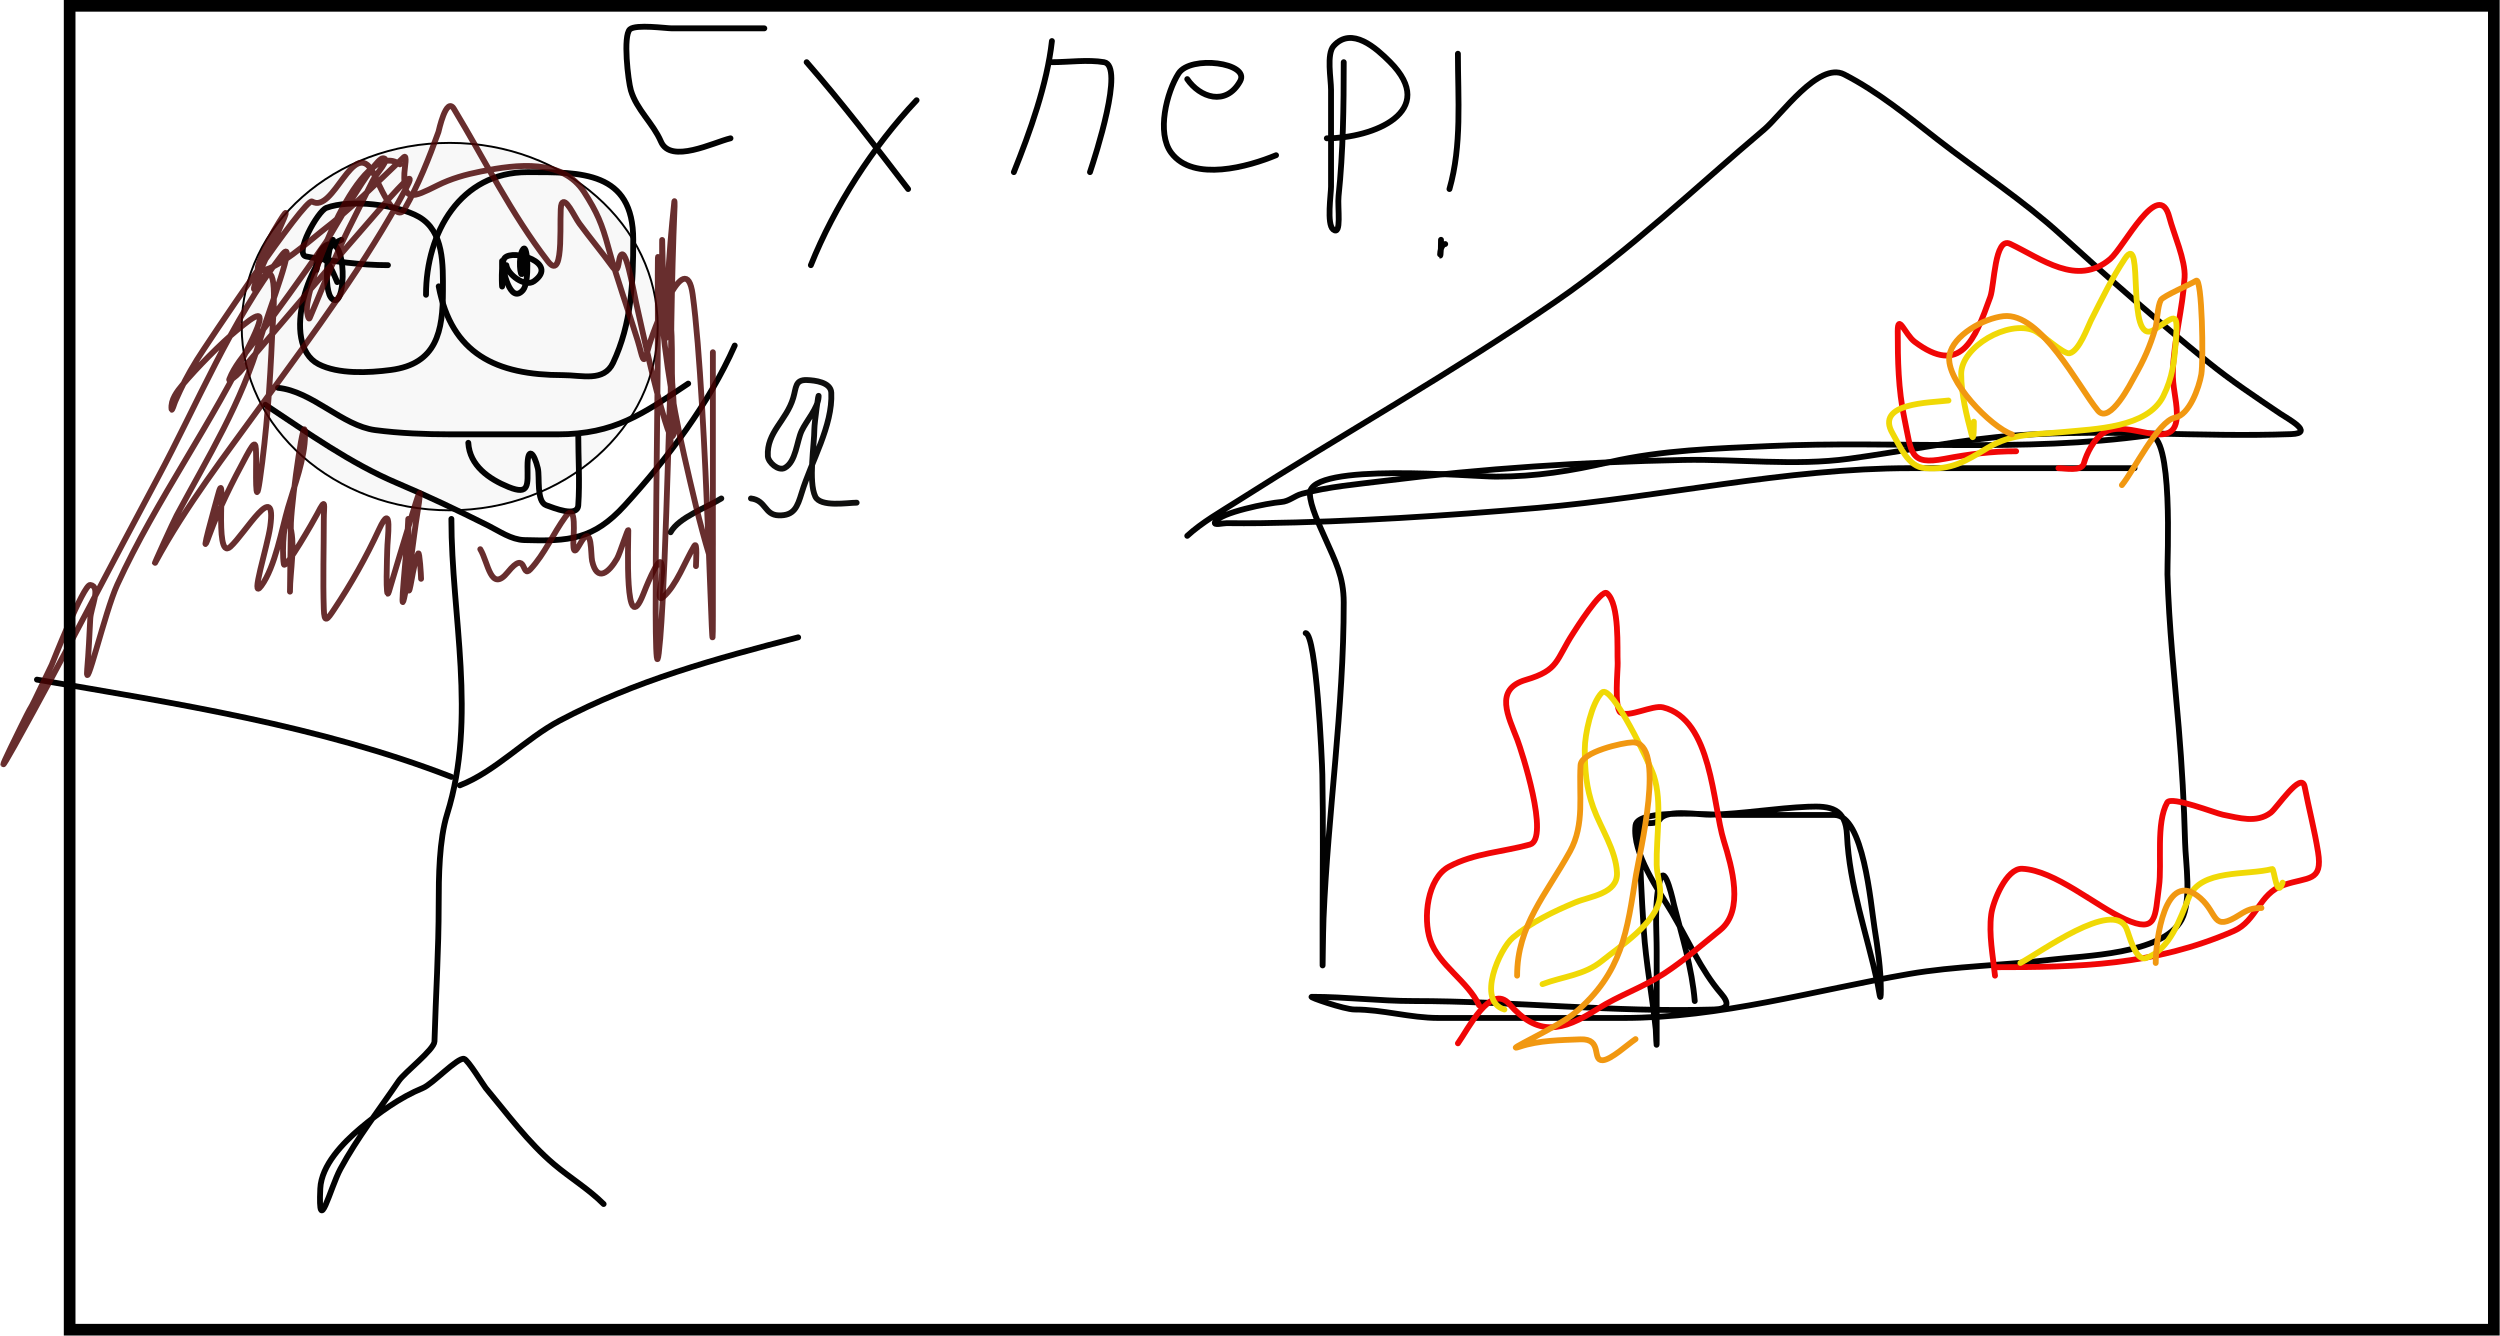
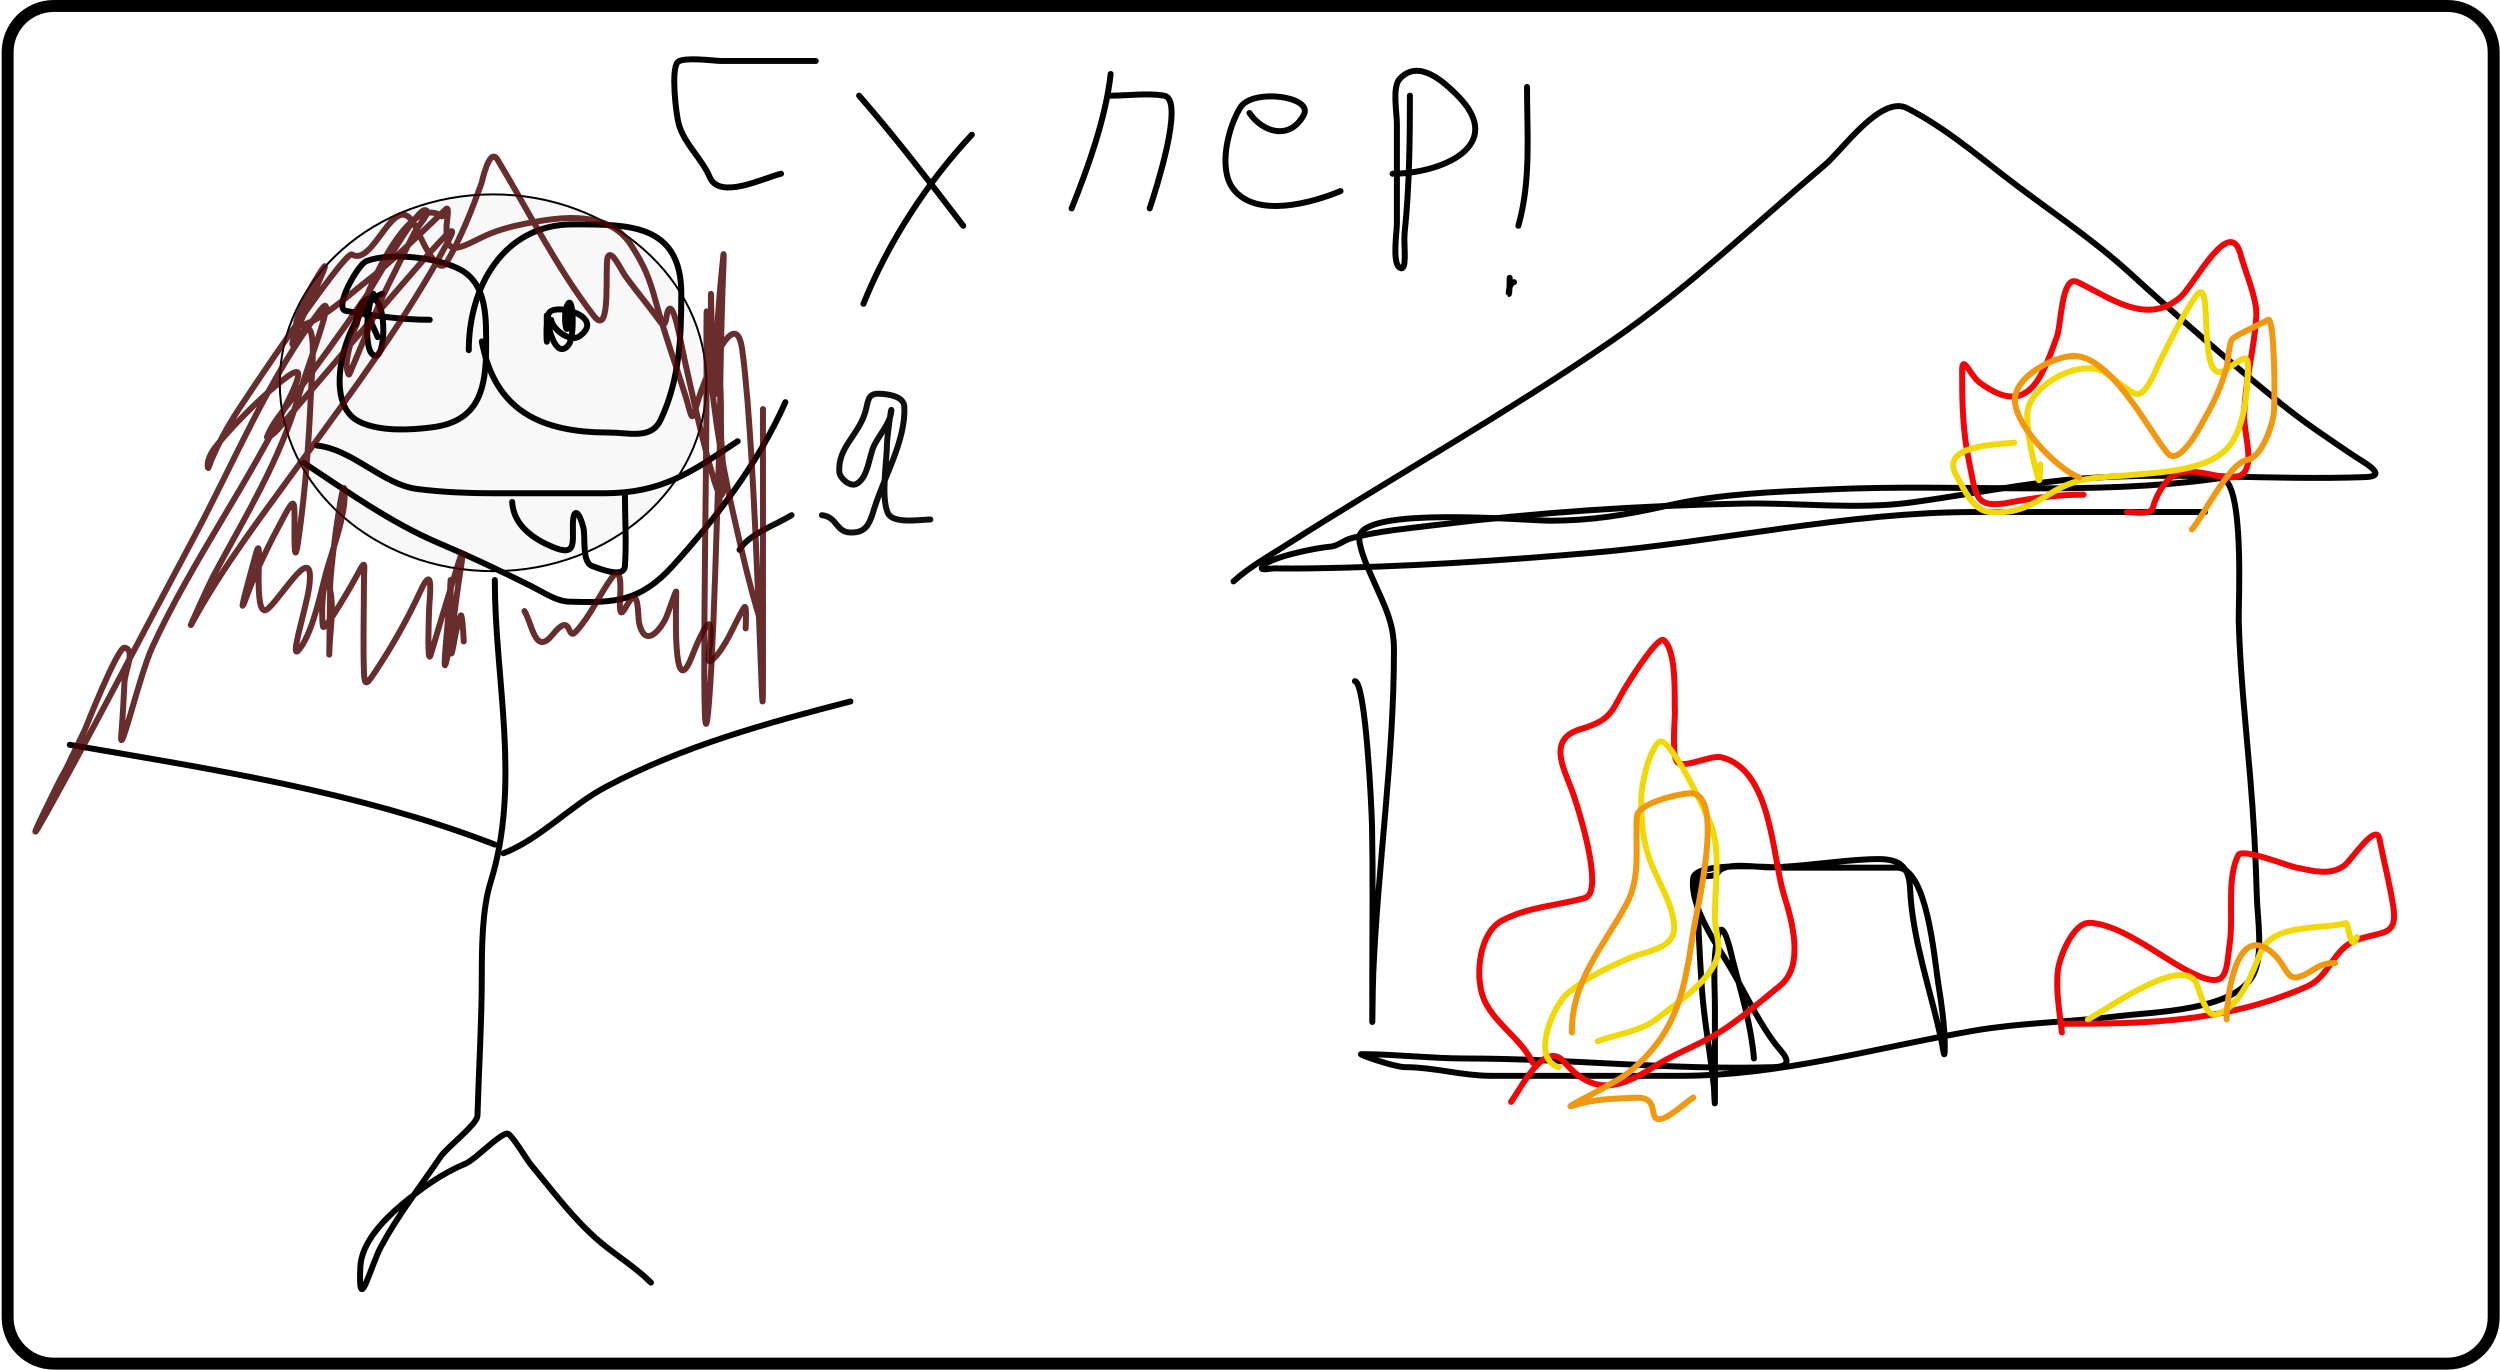
- <svg xmlns="http://www.w3.org/2000/svg" width="1286" height="687" viewBox="0 0 1286 687" fill="none">
-   <path d="M338.326 168C338.326 220.135 290.48 262.5 231.326 262.5C172.172 262.5 124.326 220.135 124.326 168C124.326 115.865 172.172 73.5 231.326 73.5C290.48 73.5 338.326 115.865 338.326 168Z" fill="#F8F8F8" stroke="black" />
-   <path d="M232.194 266.935C232.194 316.874 245.531 369.094 230.018 418.733C225.881 431.974 225.667 451.098 225.667 465.142C225.667 488.827 224.166 512.133 223.492 535.724C223.372 539.918 208.159 551.556 205.121 556.028C194.991 570.942 183.715 585.365 175.149 601.229C169.742 611.241 163.528 637.555 164.755 611.381C165.317 599.393 176.436 587.906 185.301 580.441C195.078 572.208 205.805 564.498 217.57 559.653C222.481 557.631 235.369 543.829 238.72 544.667C240.73 545.17 248.738 558.334 249.839 559.653C261.004 573.028 271.631 587.635 285.009 598.932C293.344 605.971 302.812 611.66 310.51 619.357" stroke="#020202" stroke-width="3" stroke-linecap="round" />
-   <path d="M232.194 399.637C164.204 373.274 90.485 361.857 19 349.602" stroke="#020202" stroke-width="3" stroke-linecap="round" />
-   <path d="M236.545 403.988C254.856 396.867 270.323 380.02 287.789 370.752C326.585 350.166 368.307 338.757 410.58 327.848" stroke="#020202" stroke-width="3" stroke-linecap="round" />
-   <path d="M175.632 123.356C159.27 129.649 143.839 176.916 163.788 187.29C174.02 192.61 189.7 191.799 201.012 190.311C224.73 187.19 227.843 170.437 227.843 149.582C227.843 136.433 228.525 118.964 215.395 111.511C204.446 105.297 180.335 102.312 167.897 106.919C163.458 108.563 151.12 130.776 157.504 131.936C171.121 134.412 185.688 136.408 199.562 136.408" stroke="#020202" stroke-width="3" stroke-linecap="round" />
-   <path d="M225.667 147.286C232.279 181.998 255.12 192.97 289.601 192.97C299.35 192.97 310.653 196.609 315.344 186.685C324.884 166.505 325.738 145.225 325.738 123.356C325.738 87.984 298.92 88.549 271.352 88.549C236.856 88.549 219.141 119.576 219.141 151.637" stroke="#020202" stroke-width="3" stroke-linecap="round" />
-   <path d="M171.281 123.356C168.613 125.69 165.398 153.952 172.369 154.416C177.728 154.774 178.273 124.195 169.589 125.531C164.952 126.245 162.579 133.046 162.579 137.738C162.579 141.658 163.251 135.548 163.788 134.475C167.056 127.939 172.514 143.225 173.457 145.11" stroke="#020202" stroke-width="3" stroke-linecap="round" />
-   <path d="M260.475 136.408C261.021 141.053 269.997 148.073 274.736 144.627C287.668 135.222 263.892 127.925 259.629 132.662C257.437 135.096 258.299 148.865 258.299 147.286C258.299 144.397 258.221 132.669 258.299 134.233C258.504 138.333 262.37 157.019 269.055 149.219C272.464 145.243 271.5 125.281 269.176 128.069C266.119 131.738 267.862 144.326 268.693 140.276C270.537 131.286 269.176 127.326 269.176 138.584" stroke="#020202" stroke-width="3" stroke-linecap="round" />
-   <path d="M143 199.496C160.668 201.263 176.063 219.037 193.036 221.251C205.612 222.891 218.994 223.426 231.71 223.426C250.121 223.426 268.532 223.426 286.943 223.426C316.085 223.426 330.571 212.953 354.019 197.321" stroke="#020202" stroke-width="3" stroke-linecap="round" />
-   <path d="M136.474 208.198C158.384 222.681 180.153 238.308 204.396 248.565C220.236 255.266 235.647 262.619 251.048 270.319C256.82 273.205 262.958 277.603 269.66 277.812C292.65 278.531 305.26 277.653 321.387 259.925C343.545 235.568 364.54 207.91 377.949 177.742" stroke="#020202" stroke-width="3" stroke-linecap="round" />
-   <path d="M240.896 227.777C241.548 239.528 251.59 246.436 261.562 250.498C272.573 254.984 271.352 249.169 271.352 239.863C271.352 229.294 274.773 232.824 276.67 240.951C277.7 245.368 275.785 258.077 281.02 259.925C284.998 261.329 297.01 266.341 297.457 259.925C298.297 247.886 297.457 235.518 297.457 223.426" stroke="#020202" stroke-width="3" stroke-linecap="round" />
-   <path d="M671.634 325.672C677.127 326.359 680.054 390.669 680.215 398.55C680.728 423.713 680.336 448.918 680.336 474.086C680.336 481.096 680.336 488.105 680.336 495.115C680.336 502.691 680.499 479.963 680.819 472.394C683.124 417.848 691.213 364.707 691.213 309.961C691.213 296.547 686.856 288.677 681.544 276.604C679.04 270.913 673.809 260.025 673.809 253.882C673.809 237.552 757.478 245.181 769.529 245.181C790.236 245.181 807.869 242.288 828.024 237.687C855.191 231.486 882.235 230.736 909.966 229.469C974.758 226.509 1041 232.931 1105.27 223.91C1118.27 222.085 1114.72 287.739 1114.94 295.458C1115.7 322.084 1118.51 347.898 1120.74 374.378C1122.39 393.947 1123.49 413.727 1124.01 433.357C1124.29 444.068 1127.48 463.387 1122.19 473.119C1112.41 491.132 1071.55 491.59 1055 493.665C1030.81 496.697 1005.87 496.884 981.877 501.037C932.569 509.571 885.298 523.638 834.913 523.638C803.289 523.638 771.664 523.638 740.039 523.638C725.269 523.638 711.355 519.287 696.772 519.287C691.617 519.287 672.783 512.761 674.776 512.761C692.271 512.761 709.568 514.936 726.987 514.936C778.49 514.936 830.352 520.866 881.685 519.287C888.976 519.063 889.894 516.357 885.311 511.069C875.04 499.218 868.006 482.928 860.052 469.493C853.29 458.074 839.468 438.965 841.319 424.534C842.445 415.748 881.079 419.216 887.366 419.216C906.099 419.216 924.832 419.216 943.565 419.216C958.638 419.216 962.238 464.606 964.231 477.228C965.908 487.847 967.494 498.488 967.494 509.256C967.494 517.753 966.527 509.108 965.802 505.751C960.4 480.704 951.232 455.282 950.091 429.61C949.473 415.71 941.61 414.483 930.028 414.986C913.296 415.714 896.769 418.609 879.993 419.096C874.544 419.253 857.579 416.023 853.888 421.392C850.914 425.717 843.494 420.728 843.494 426.951C843.494 444.272 844.436 461.063 845.549 478.316C846.641 495.254 849.951 512.41 851.712 529.439C851.792 530.209 852.196 542.357 852.196 535.24C852.196 519.931 852.196 504.623 852.196 489.314C852.196 477.344 850.882 464.505 853.888 452.815C856.412 442.999 861.06 465.317 861.139 465.626C865.385 482.135 870.355 497.901 871.775 514.936" stroke="#020202" stroke-width="3" stroke-linecap="round" />
-   <path d="M610.721 275.637C618.335 268.658 628.03 263.201 636.585 257.75C690.899 223.145 747.283 191.549 800.348 155.021C838.252 128.929 872.405 96.251 907.549 66.552C916.036 59.381 935.475 31.511 948.641 38.272C966.021 47.197 981.176 59.68 996.501 71.629C1017.66 88.123 1040.47 102.841 1060.31 120.939C1085.01 143.461 1109.68 164.99 1135.61 186.081C1147.58 195.818 1160.19 204.146 1172.95 212.791C1176.69 215.322 1190.93 222.85 1178.63 223.305C1131.8 225.04 1084.59 220.6 1037.83 223.91C1009.03 225.949 979.703 232.089 951.058 235.996C923.321 239.778 893.798 236.052 865.853 236.6C815.007 237.597 762.469 241.03 712.121 247.356C698.45 249.074 683.172 250.329 669.7 254.003C665.914 255.036 663.083 257.936 659.065 258.233C652.547 258.716 627.484 263.624 624.983 268.627C624.079 270.435 629.005 269.091 631.026 269.111C636.907 269.168 642.79 269.194 648.671 269.111C696.062 268.437 743.714 265.334 790.921 261.255C854.822 255.733 918.446 240.83 982.723 240.83C1021.16 240.83 1059.59 240.83 1098.02 240.83" stroke="#020202" stroke-width="3" stroke-linecap="round" />
-   <path d="M393.177 14.583C377.304 14.583 361.431 14.583 345.559 14.583C342.636 14.583 327.085 12.408 324.046 15.067C320.388 18.268 323.088 41.635 324.529 46.49C327.506 56.516 335.935 63.354 339.999 72.837C344.99 84.482 366.95 73.263 375.773 71.145" stroke="#020202" stroke-width="3" stroke-linecap="round" />
-   <path d="M414.931 31.987C433.169 52.927 450.321 75.254 467.142 97.25" stroke="#020202" stroke-width="3" stroke-linecap="round" />
-   <path d="M471.493 51.566C449.056 75.435 429.317 105.884 417.107 136.408" stroke="#020202" stroke-width="3" stroke-linecap="round" />
-   <path d="M541.107 21.11C538.634 43.37 529.838 67.774 521.528 88.549" stroke="#020202" stroke-width="3" stroke-linecap="round" />
-   <path d="M541.107 31.987C549.726 31.987 559.469 30.576 567.938 31.987C578.575 33.76 563.425 80.333 560.686 88.549" stroke="#020202" stroke-width="3" stroke-linecap="round" />
-   <path d="M610.721 40.689C617.16 50.158 630.664 54.827 637.914 41.776C643.178 32.302 612.368 28.228 606.25 37.788C600.169 47.289 594.802 68.37 602.503 78.638C613.899 93.833 642.404 85.681 656.406 79.847" stroke="#020202" stroke-width="3" stroke-linecap="round" />
-   <path d="M691.213 31.987C691.213 54.508 690.927 78.334 688.554 100.876C687.947 106.639 690.3 121.658 685.774 118.038C682.368 115.313 684.687 99.871 684.687 96.042C684.687 79.444 684.687 62.846 684.687 46.248C684.687 40.571 682.28 27.799 686.016 23.648C695.346 13.281 708.034 24.878 714.901 31.745C740.535 57.379 706.234 71.145 682.511 71.145" stroke="#020202" stroke-width="3" stroke-linecap="round" />
-   <path d="M749.95 27.636C749.95 50.889 752.045 74.688 745.599 97.25" stroke="#020202" stroke-width="3" stroke-linecap="round" />
-   <path d="M743.424 125.531C739.295 126.047 741.248 139.948 741.248 123.356" stroke="#020202" stroke-width="3" stroke-linecap="round" />
-   <path d="M760.827 517.112C754.969 504.558 740.014 496.49 735.689 483.513C731.951 472.299 734.103 451.865 745.357 445.805C758.281 438.846 773.314 438.228 786.933 434.445C797.431 431.528 782.582 385.916 780.527 380.542C775.965 368.61 768.333 354.589 784.878 349.723C802.112 344.654 800.121 339.655 809.412 325.431C810.344 324.005 823.739 302.721 826.574 305.126C833.24 310.782 831.765 333.847 832.133 341.142C832.266 343.761 830.249 364.097 833.584 366.522C837.539 369.399 850.123 362.557 855.459 363.863C880.782 370.065 880.903 413.803 886.761 432.632C890.868 445.83 897.341 468.357 884.828 478.437C875.068 486.299 866.415 493.996 855.822 500.917C844.866 508.074 833.039 511.848 821.498 519.166C803.471 530.598 791.037 533.319 776.418 516.507C766.808 505.455 754.935 529.893 749.95 536.691" stroke="#F00606" stroke-width="3" stroke-linecap="round" />
-   <path d="M1037.11 232.128C1024.6 232.128 1012.67 233.652 1000.37 235.995C982.088 239.477 983.334 232.971 979.58 215.087C976.462 200.227 976.196 185.463 976.196 170.369C976.196 160.79 980.076 172.192 984.898 175.808C1008.5 193.513 1015.77 175.182 1023.81 152.724C1025.95 146.755 1025.98 121.618 1033.97 125.41C1050.19 133.116 1068.47 147.639 1085.45 133.266C1092.56 127.25 1110.55 91.035 1115.91 111.753C1118.1 120.239 1124.3 133.773 1123.76 142.693C1122.78 158.903 1118.26 174.638 1117.72 191.036C1117.47 198.796 1119.63 205.172 1119.78 212.549C1120.24 235.15 1094.44 214.193 1081.83 222.822C1077 226.123 1073.48 232.953 1071.92 238.413C1070.69 242.702 1062.37 240.83 1058.86 240.83" stroke="#F00606" stroke-width="3" stroke-linecap="round" />
-   <path d="M1026.23 501.883C1025.16 491.729 1022.97 480.593 1024.3 470.339C1025.15 463.769 1032.02 446.501 1040.25 446.893C1057.04 447.692 1077.98 466.055 1093.19 472.877C1109.74 480.307 1108.44 471.71 1110.59 455.957C1112.18 444.303 1108.93 423.232 1114.82 412.811C1116.81 409.291 1139.82 418.39 1143.46 419.095C1151.67 420.685 1160.8 423.618 1168.12 418.008C1171.28 415.588 1183.89 396.297 1185.52 404.713C1187.7 415.916 1190.6 427.045 1192.41 438.312C1194.9 453.795 1187.29 450.974 1174.77 455.232C1161.96 459.587 1160.95 473.73 1149.02 478.92C1108 496.777 1069.4 497.532 1026.23 497.532" stroke="#F00606" stroke-width="3" stroke-linecap="round" />
-   <path d="M773.88 519.287C759.343 514.926 771.451 488.048 778.231 482.304C787.52 474.434 799.244 468.815 810.379 464.176C817.955 461.019 832.242 459.791 831.771 448.947C831.265 437.316 823.435 426.102 819.564 415.349C815.944 405.293 815.213 395.946 815.213 385.376C815.213 377.8 818.665 361.621 824.036 356.249C828.905 351.38 848.688 392.793 850.746 399.154C855.168 412.822 851.911 430.572 852.196 444.838C852.307 450.403 854.602 456.104 853.888 461.638C852.194 474.766 833.284 486.794 823.915 494.39C814.98 501.634 803.985 502.287 793.459 506.234" stroke="#F0D906" stroke-width="3" stroke-linecap="round" />
-   <path d="M1039.28 495.357C1049.02 490.296 1086.91 462.424 1093.79 477.47C1095.26 480.683 1098.43 494.764 1103.94 492.819C1116.37 488.434 1121.4 472.533 1125.94 461.638C1132.09 446.877 1155.81 450.444 1168.84 447.014C1169.89 446.738 1171.13 463.12 1174.16 454.023" stroke="#F0D906" stroke-width="3" stroke-linecap="round" />
-   <path d="M1015.35 216.9C1015.35 218.305 1015.43 228.192 1014.27 223.789C1011.65 213.846 1008.83 202.656 1008.83 192.366C1008.83 178.322 1032.92 164.481 1046.29 170.007C1049.97 171.525 1061.54 182.398 1064.54 181.73C1069.52 180.625 1073.93 168.12 1075.54 164.931C1081.04 154.074 1086.3 143.169 1093.07 133.024C1103.33 117.624 1093.06 178.928 1108.05 169.644C1118.68 163.068 1120.47 159.032 1119.29 174.841C1118.47 185.8 1117.6 194.17 1112.77 203.847C1104.64 220.109 1077.59 220.643 1061.4 222.217C1046.97 223.62 1035.15 222.683 1022.36 230.436C1011.01 237.319 1003.81 241.837 990.216 240.83C981.523 240.186 977.384 229.537 973.537 222.943C964.312 207.127 992.918 207.195 1002.3 206.023" stroke="#F0D906" stroke-width="3" stroke-linecap="round" />
-   <path d="M1108.9 495.357C1108.9 484.236 1113.55 445.934 1131.86 462C1141.12 470.122 1137.72 479.655 1152.05 470.581C1156.25 467.916 1158.56 467.076 1163.28 467.076" stroke="#F19811" stroke-width="3" stroke-linecap="round" />
-   <path d="M780.406 501.883C780.406 476.039 795.417 460.03 807.599 437.949C815.318 423.959 812.114 408.837 813.038 393.594C813.455 386.719 834.836 382.004 839.748 381.871C857.55 381.39 843.203 439.769 841.561 450.035C836.934 478.952 834.68 500.357 809.896 521.221C801.513 528.278 771.461 541.848 781.857 538.382C791.611 535.131 802.734 535.051 812.917 534.636C824.68 534.156 818.636 545.632 824.399 545.392C828.673 545.214 837.267 537.216 841.319 534.515" stroke="#F19811" stroke-width="3" stroke-linecap="round" />
-   <path d="M1034.93 223.426C1024.25 219.754 1000.58 195.657 1002.79 182.818C1004.58 172.379 1020.56 163.749 1030.58 162.635C1049.91 160.487 1069.06 198.912 1079.17 211.22C1085.33 218.719 1096.48 196.349 1097.78 194.058C1102.92 185.01 1105.86 178.486 1108.78 168.678C1109.65 165.741 1109.77 157.52 1111.56 154.295C1112.66 152.305 1126.92 146.232 1129.69 144.385C1132.77 142.328 1133.55 185.661 1132.35 192.607C1131.17 199.341 1126.22 213.497 1118.81 214.845C1110.18 216.415 1097.39 242.46 1091.5 249.532" stroke="#F19811" stroke-width="3" stroke-linecap="round" />
-   <path d="M344.947 273.809C349.136 266.129 363.628 261.046 371.053 256.406" stroke="#0F0F0E" stroke-width="3" stroke-linecap="round" />
-   <path d="M386.281 256.406C394.121 257.347 393.141 264.883 400.542 265.108C408.483 265.348 410.155 260.819 412.386 253.505C417.294 237.417 428.422 218.986 427.614 202.02C427.356 196.589 419.197 195.642 415.045 195.493C408.934 195.275 409.63 199.331 408.035 204.678C404.502 216.526 394.295 222.278 394.983 234.651C395.159 237.821 400.389 242.506 403.684 240.694C409.519 237.485 409.812 227.049 412.386 221.599C414.816 216.454 420.788 209.894 421.088 204.195C421.322 199.756 418.912 217.798 418.912 220.632C418.912 228.626 415.722 247.682 419.396 255.439C422.038 261.016 436.096 258.581 440.667 258.581" stroke="#0F0F0E" stroke-width="3" stroke-linecap="round" />
-   <path d="M205.719 84.546C185.564 69.887 157.859 144.107 157.859 159.236C157.859 160.765 158.712 164.994 159.309 163.587C165.794 148.316 171.796 133.077 179.13 118.144C180.205 115.956 190.285 95.869 191.699 93.006C193.584 89.191 201.271 81.403 197.017 81.403C192.211 81.403 169.458 121.997 167.769 124.429C155.321 142.354 142.619 160.078 129.457 177.485C125.303 182.98 120.514 188.482 117.976 195.01C117.227 196.937 121.832 193.199 123.173 191.626C145.006 166.014 166.788 140.358 188.92 115.002C194.081 109.089 199.143 103.083 204.51 97.356C208.131 93.493 213.825 87.587 208.861 96.873C188.21 135.51 161.221 171.478 135.621 206.854C115.995 233.975 95.714 260.022 79.785 289.521C78.205 292.446 89.237 268.216 90.904 265.108C107.195 234.727 124.132 207.578 133.929 174.222C138.076 160.104 153.814 119.803 144.806 131.439C119.224 164.483 100.864 209.033 81.356 245.408C56.684 291.411 32.919 337.942 7.512 383.549C-0.271 397.518 0.477 395.025 5.578 384.515C23.551 347.485 7.901 381.2 26.607 341.973C26.738 341.7 42.994 300.424 46.428 300.882C52.178 301.648 46.727 312.492 46.428 318.285C45.983 326.898 45.604 335.555 44.857 344.149C43.527 359.446 53.916 314.713 60.327 300.761C80.551 256.743 109.498 217.487 130.062 173.86C137.902 157.227 131.775 161.719 121.722 169.992C113.535 176.73 101.083 189.384 93.925 197.91C91.135 201.234 87.678 205.661 88.245 210.48C88.422 211.983 89.567 207.756 90.178 206.371C93.757 198.258 96.397 193.05 101.297 185.1C105.874 177.675 156.966 101.51 160.518 103.641C171.556 110.264 181.777 70.22 191.82 88.534C194.011 92.529 203.286 115.97 208.136 107.509C215.267 95.067 220.702 81.326 225.54 67.867C225.693 67.442 229.5 49.367 233.516 56.023C249.367 82.29 262.965 109.948 281.859 134.46C291.013 146.335 287.133 108.539 288.869 104.85C290.812 100.721 295.353 111.324 298.055 115.002C303.641 122.607 309.7 129.83 315.216 137.481C318.133 141.527 318.13 134.422 318.842 132.405C321.633 124.499 325.464 147.913 327.302 156.094C331.832 176.249 336.123 196.595 342.047 216.402C349.802 242.333 345.872 198.048 345.793 196.823C345.097 185.994 347.285 159.599 340.838 149.93C338.469 146.376 340.597 158.47 340.597 162.741C340.597 175.431 340.597 137.361 340.597 124.67C340.597 118.464 340.865 137.08 341.08 143.283C341.267 148.682 341.879 165.081 342.289 171.322C342.342 172.135 342.55 174.547 342.651 173.739C342.911 171.66 342.731 169.549 342.772 167.454C343.054 152.901 343.748 138.456 344.947 123.945C345.289 119.815 346.268 109.004 346.881 103.641C346.973 102.84 347.036 105.252 347.002 106.058C345.343 145.873 344.947 185.62 344.947 225.466C344.947 238.138 344.947 213.762 344.947 210.601C344.947 171.322 342.892 289.173 339.63 328.316C335.143 382.155 338.421 220.271 338.421 166.246C338.421 155.127 338.271 144.007 338.421 132.889C338.469 129.34 338.703 139.981 338.905 143.524C340.654 174.347 345.098 204.305 351.957 234.41C355.858 251.528 359.782 268.952 364.889 285.774C365.669 288.345 366.305 291.181 366.581 287.587C366.78 284.997 366.702 274.827 366.702 274.051C366.702 245.045 366.702 158.027 366.702 187.033C366.702 230.3 366.702 273.568 366.702 316.835C366.702 372.055 363.79 206.212 356.308 151.501C352.67 124.9 335.383 171.508 333.466 179.177C330.812 189.794 330.615 183.573 328.027 175.189C323.087 159.181 317.292 143.385 312.92 127.208C309.671 115.188 307.121 109.164 300.472 98.807C289.406 81.57 266.043 84.502 247.536 88.171C239.485 89.767 232.12 91.831 224.935 95.423C212.242 101.77 207.362 104.047 208.015 89.017C208.133 86.318 209.609 79.056 207.653 80.92C193.881 94.035 180.793 107.231 165.594 118.869C160.594 122.698 141.52 139.978 133.204 139.173C129.888 138.853 140.689 119.049 140.939 118.628C157.812 90.11 134.302 136.994 131.754 144.37C128.134 154.848 134.199 143.738 135.984 141.953C143.337 134.6 140.41 162.503 139.972 172.893C138.934 197.555 137.18 222.287 133.687 246.737C131.114 264.754 131.786 239.601 131.754 236.102C131.673 227.446 131.661 225.417 126.678 234.651C119.534 247.889 112.74 261.35 107.582 275.501C101.766 291.458 111.025 258.822 111.933 255.318C117.028 235.667 109.513 289.323 118.459 281.303C126.166 274.393 142.459 245.79 139.005 270.909C137.607 281.08 128.341 309.644 134.413 301.365C141.588 291.581 144.937 272.123 148.19 260.998C151.384 250.078 156.892 235.619 156.892 223.895C156.892 208.675 150.365 253.772 149.641 268.975C149.534 271.207 149.157 307.646 149.157 304.145C149.157 294.082 152.319 278.735 148.795 269.338C146.326 262.754 144.793 283.322 146.015 290.246C146.605 293.589 161.569 267.517 163.177 264.382C168.031 254.917 166.561 260.041 166.561 267.283C166.561 282.567 166.076 297.934 166.561 313.209C166.809 321.015 168.317 318.793 171.879 313.451C180.622 300.335 188.344 286.664 194.963 272.359C202.237 256.638 199.193 277.604 199.193 282.874C199.193 284.265 198.087 310.937 200.039 304.386C203.823 291.681 207.604 278.983 211.52 266.316C215.046 254.912 217.624 245.705 214.662 264.141C212.368 278.422 211.141 293.58 207.894 307.65C205.463 318.184 208.995 286.055 209.586 275.26C210.024 267.274 210.07 262.244 210.07 273.326C210.07 282.921 209.145 293.019 210.07 302.574C210.667 308.743 212.279 290.181 215.146 284.687C215.808 283.418 216.596 296.103 216.596 297.739" stroke="#4A0404" stroke-opacity="0.83" stroke-width="3" stroke-linecap="round" />
-   <path d="M247.052 282.511C251.197 289.339 252.399 305.218 261.193 294.355C271.231 281.955 268.125 297.921 272.795 292.905C280.242 284.906 284.531 274.473 290.924 265.712C296.885 257.543 294.867 276.576 294.912 279.61C295.018 286.728 297.101 281.679 299.263 278.281C304.675 269.776 303.826 285.227 304.581 288.554C307.126 299.775 313.219 294.54 317.392 287.345C318.907 284.733 323.193 270.931 323.193 272.842C323.193 279.421 321.185 330.208 330.928 305.595C331.333 304.572 338.622 285.727 340.113 289.642C342.196 295.109 336.659 310.998 341.08 307.166C348.026 301.146 352.39 288.646 357.154 280.819C358.81 278.098 358 289.469 358 291.213" stroke="#4A0404" stroke-opacity="0.83" stroke-width="3" stroke-linecap="round" />
-   <rect x="35.826" y="3" width="1247" height="681" stroke="black" stroke-width="6" />
+ <svg xmlns="http://www.w3.org/2000/svg" width="1254" height="687" viewBox="0 0 1254 687" fill="none">
+   <path d="M354.326 192C354.326 244.135 306.48 286.5 247.326 286.5C188.172 286.5 140.326 244.135 140.326 192C140.326 139.865 188.172 97.5 247.326 97.5C306.48 97.5 354.326 139.865 354.326 192Z" fill="#F8F8F8" stroke="black" />
+   <path d="M248.194 290.935C248.194 340.874 261.531 393.094 246.018 442.733C241.881 455.974 241.667 475.098 241.667 489.142C241.667 512.827 240.166 536.133 239.492 559.724C239.372 563.918 224.159 575.556 221.121 580.028C210.991 594.942 199.715 609.365 191.149 625.229C185.742 635.241 179.528 661.555 180.755 635.381C181.317 623.393 192.436 611.906 201.301 604.441C211.078 596.208 221.805 588.498 233.57 583.653C238.481 581.631 251.369 567.829 254.72 568.667C256.73 569.17 264.738 582.334 265.839 583.653C277.004 597.028 287.631 611.635 301.009 622.932C309.344 629.971 318.812 635.66 326.51 643.357" stroke="#020202" stroke-width="3" stroke-linecap="round" />
+   <path d="M248.194 423.637C180.204 397.274 106.485 385.857 35 373.602" stroke="#020202" stroke-width="3" stroke-linecap="round" />
+   <path d="M252.545 427.988C270.856 420.867 286.323 404.02 303.789 394.752C342.585 374.166 384.307 362.757 426.58 351.848" stroke="#020202" stroke-width="3" stroke-linecap="round" />
+   <path d="M191.632 147.356C175.27 153.649 159.839 200.916 179.788 211.29C190.02 216.61 205.7 215.799 217.012 214.311C240.73 211.19 243.843 194.437 243.843 173.582C243.843 160.433 244.525 142.964 231.395 135.511C220.446 129.297 196.335 126.312 183.897 130.919C179.458 132.563 167.12 154.776 173.504 155.936C187.121 158.412 201.688 160.408 215.562 160.408" stroke="#020202" stroke-width="3" stroke-linecap="round" />
+   <path d="M241.667 171.286C248.279 205.998 271.12 216.97 305.601 216.97C315.35 216.97 326.653 220.609 331.344 210.685C340.884 190.505 341.738 169.225 341.738 147.356C341.738 111.984 314.92 112.549 287.352 112.549C252.856 112.549 235.141 143.576 235.141 175.637" stroke="#020202" stroke-width="3" stroke-linecap="round" />
+   <path d="M187.281 147.356C184.613 149.69 181.398 177.952 188.369 178.416C193.728 178.774 194.273 148.195 185.589 149.531C180.952 150.245 178.58 157.046 178.58 161.738C178.58 165.658 179.251 159.548 179.788 158.475C183.056 151.939 188.514 167.225 189.457 169.11" stroke="#020202" stroke-width="3" stroke-linecap="round" />
+   <path d="M276.475 160.408C277.021 165.053 285.997 172.073 290.736 168.627C303.668 159.222 279.892 151.925 275.629 156.662C273.437 159.096 274.299 172.865 274.299 171.286C274.299 168.397 274.221 156.669 274.299 158.233C274.504 162.333 278.37 181.019 285.055 173.219C288.464 169.243 287.5 149.281 285.176 152.069C282.119 155.738 283.862 168.326 284.693 164.276C286.537 155.286 285.176 151.326 285.176 162.584" stroke="#020202" stroke-width="3" stroke-linecap="round" />
+   <path d="M159 223.496C176.668 225.263 192.063 243.037 209.036 245.251C221.612 246.891 234.994 247.426 247.71 247.426C266.121 247.426 284.532 247.426 302.943 247.426C332.085 247.426 346.571 236.953 370.019 221.321" stroke="#020202" stroke-width="3" stroke-linecap="round" />
+   <path d="M152.474 232.198C174.384 246.681 196.153 262.308 220.396 272.565C236.236 279.266 251.647 286.619 267.048 294.319C272.82 297.205 278.958 301.603 285.66 301.812C308.65 302.531 321.26 301.653 337.387 283.925C359.545 259.568 380.54 231.91 393.949 201.742" stroke="#020202" stroke-width="3" stroke-linecap="round" />
+   <path d="M256.896 251.777C257.548 263.528 267.59 270.436 277.562 274.498C288.573 278.984 287.352 273.169 287.352 263.863C287.352 253.294 290.773 256.824 292.67 264.951C293.7 269.368 291.785 282.077 297.02 283.925C300.998 285.329 313.01 290.341 313.457 283.925C314.297 271.886 313.457 259.518 313.457 247.426" stroke="#020202" stroke-width="3" stroke-linecap="round" />
+   <path d="M679.634 341.672C685.127 342.359 688.054 406.669 688.215 414.55C688.728 439.713 688.336 464.918 688.336 490.086C688.336 497.096 688.336 504.105 688.336 511.115C688.336 518.691 688.499 495.963 688.819 488.394C691.124 433.848 699.213 380.707 699.213 325.961C699.213 312.547 694.856 304.677 689.544 292.604C687.04 286.913 681.809 276.025 681.809 269.882C681.809 253.552 765.478 261.181 777.529 261.181C798.236 261.181 815.869 258.288 836.024 253.687C863.191 247.486 890.235 246.736 917.966 245.469C982.758 242.509 1049 248.931 1113.27 239.91C1126.27 238.085 1122.72 303.739 1122.94 311.458C1123.7 338.084 1126.51 363.898 1128.74 390.378C1130.39 409.947 1131.49 429.727 1132.01 449.357C1132.29 460.068 1135.48 479.387 1130.19 489.119C1120.41 507.132 1079.55 507.59 1063 509.665C1038.81 512.697 1013.87 512.884 989.877 517.037C940.569 525.571 893.298 539.638 842.913 539.638C811.289 539.638 779.664 539.638 748.039 539.638C733.269 539.638 719.355 535.287 704.772 535.287C699.617 535.287 680.783 528.761 682.776 528.761C700.271 528.761 717.568 530.936 734.987 530.936C786.49 530.936 838.352 536.866 889.685 535.287C896.976 535.063 897.894 532.357 893.311 527.069C883.04 515.218 876.006 498.928 868.052 485.493C861.29 474.074 847.468 454.965 849.319 440.534C850.445 431.748 889.079 435.216 895.366 435.216C914.099 435.216 932.832 435.216 951.565 435.216C966.638 435.216 970.238 480.606 972.231 493.228C973.908 503.847 975.494 514.488 975.494 525.256C975.494 533.753 974.527 525.108 973.802 521.751C968.4 496.704 959.232 471.282 958.091 445.61C957.473 431.71 949.61 430.483 938.028 430.986C921.296 431.714 904.769 434.609 887.993 435.096C882.544 435.253 865.579 432.023 861.888 437.392C858.914 441.717 851.494 436.728 851.494 442.951C851.494 460.272 852.436 477.063 853.549 494.316C854.641 511.254 857.951 528.41 859.712 545.439C859.792 546.209 860.196 558.357 860.196 551.24C860.196 535.931 860.196 520.623 860.196 505.314C860.196 493.344 858.882 480.505 861.888 468.815C864.412 458.999 869.06 481.317 869.139 481.626C873.385 498.135 878.355 513.901 879.775 530.936" stroke="#020202" stroke-width="3" stroke-linecap="round" />
+   <path d="M618.721 291.637C626.335 284.658 636.03 279.201 644.585 273.75C698.899 239.145 755.283 207.549 808.348 171.021C846.252 144.929 880.405 112.251 915.549 82.552C924.036 75.381 943.475 47.511 956.641 54.272C974.021 63.197 989.176 75.68 1004.5 87.629C1025.66 104.123 1048.47 118.841 1068.31 136.939C1093.01 159.461 1117.68 180.99 1143.61 202.081C1155.58 211.818 1168.19 220.146 1180.95 228.791C1184.69 231.322 1198.93 238.85 1186.63 239.305C1139.8 241.04 1092.59 236.6 1045.83 239.91C1017.03 241.949 987.703 248.089 959.058 251.996C931.321 255.778 901.798 252.052 873.853 252.6C823.007 253.597 770.469 257.03 720.121 263.356C706.45 265.074 691.172 266.329 677.7 270.003C673.914 271.036 671.083 273.936 667.065 274.233C660.547 274.716 635.484 279.624 632.983 284.627C632.079 286.435 637.005 285.091 639.026 285.111C644.907 285.168 650.79 285.194 656.671 285.111C704.062 284.437 751.714 281.334 798.921 277.255C862.822 271.733 926.446 256.83 990.723 256.83C1029.16 256.83 1067.59 256.83 1106.02 256.83" stroke="#020202" stroke-width="3" stroke-linecap="round" />
+   <path d="M409.177 30.583C393.304 30.583 377.431 30.583 361.559 30.583C358.636 30.583 343.085 28.408 340.046 31.067C336.388 34.268 339.088 57.635 340.529 62.49C343.506 72.516 351.935 79.354 355.999 88.837C360.99 100.482 382.95 89.263 391.773 87.145" stroke="#020202" stroke-width="3" stroke-linecap="round" />
+   <path d="M430.931 47.987C449.169 68.927 466.321 91.254 483.142 113.25" stroke="#020202" stroke-width="3" stroke-linecap="round" />
+   <path d="M487.493 67.566C465.056 91.435 445.317 121.884 433.107 152.408" stroke="#020202" stroke-width="3" stroke-linecap="round" />
+   <path d="M557.107 37.11C554.634 59.37 545.838 83.774 537.528 104.548" stroke="#020202" stroke-width="3" stroke-linecap="round" />
+   <path d="M557.107 47.987C565.726 47.987 575.469 46.575 583.938 47.987C594.575 49.76 579.425 96.333 576.686 104.549" stroke="#020202" stroke-width="3" stroke-linecap="round" />
+   <path d="M626.721 56.689C633.16 66.158 646.664 70.827 653.914 57.776C659.178 48.302 628.368 44.228 622.25 53.788C616.169 63.289 610.802 84.37 618.503 94.638C629.899 109.833 658.404 101.681 672.406 95.847" stroke="#020202" stroke-width="3" stroke-linecap="round" />
+   <path d="M707.213 47.987C707.213 70.508 706.927 94.334 704.554 116.876C703.947 122.639 706.3 137.658 701.774 134.038C698.368 131.313 700.687 115.871 700.687 112.042C700.687 95.444 700.687 78.846 700.687 62.248C700.687 56.571 698.28 43.799 702.016 39.648C711.346 29.281 724.034 40.878 730.901 47.745C756.535 73.379 722.234 87.145 698.511 87.145" stroke="#020202" stroke-width="3" stroke-linecap="round" />
+   <path d="M765.95 43.636C765.95 66.889 768.045 90.688 761.599 113.25" stroke="#020202" stroke-width="3" stroke-linecap="round" />
+   <path d="M759.424 141.531C755.295 142.047 757.248 155.948 757.248 139.356" stroke="#020202" stroke-width="3" stroke-linecap="round" />
+   <path d="M768.827 533.112C762.969 520.558 748.015 512.49 743.689 499.513C739.951 488.299 742.103 467.865 753.358 461.805C766.281 454.846 781.314 454.228 794.933 450.445C805.432 447.528 790.582 401.916 788.527 396.542C783.965 384.61 776.333 370.589 792.878 365.723C810.112 360.654 808.121 355.655 817.412 341.431C818.344 340.005 831.739 318.721 834.574 321.126C841.24 326.782 839.765 349.847 840.134 357.142C840.266 359.761 838.249 380.097 841.584 382.522C845.539 385.399 858.124 378.557 863.459 379.863C888.782 386.065 888.904 429.803 894.762 448.632C898.868 461.83 905.341 484.357 892.828 494.437C883.068 502.299 874.415 509.996 863.822 516.917C852.866 524.074 841.039 527.848 829.498 535.166C811.471 546.598 799.037 549.319 784.418 532.507C774.808 521.455 762.935 545.893 757.95 552.691" stroke="#F00606" stroke-width="3" stroke-linecap="round" />
+   <path d="M1045.11 248.128C1032.6 248.128 1020.67 249.652 1008.37 251.995C990.088 255.477 991.334 248.971 987.58 231.087C984.462 216.227 984.196 201.463 984.196 186.369C984.196 176.79 988.076 188.192 992.898 191.808C1016.5 209.513 1023.77 191.182 1031.81 168.724C1033.95 162.755 1033.98 137.618 1041.97 141.41C1058.19 149.116 1076.47 163.639 1093.45 149.266C1100.56 143.25 1118.55 107.035 1123.91 127.753C1126.1 136.239 1132.3 149.773 1131.76 158.693C1130.78 174.903 1126.26 190.638 1125.72 207.036C1125.47 214.796 1127.63 221.172 1127.78 228.549C1128.24 251.15 1102.44 230.193 1089.83 238.822C1085 242.123 1081.48 248.953 1079.92 254.413C1078.69 258.702 1070.37 256.83 1066.86 256.83" stroke="#F00606" stroke-width="3" stroke-linecap="round" />
+   <path d="M1034.23 517.883C1033.16 507.729 1030.97 496.593 1032.3 486.339C1033.15 479.769 1040.02 462.501 1048.25 462.893C1065.04 463.692 1085.98 482.055 1101.19 488.877C1117.74 496.307 1116.44 487.71 1118.59 471.957C1120.18 460.303 1116.93 439.232 1122.82 428.811C1124.81 425.291 1147.82 434.39 1151.46 435.095C1159.67 436.685 1168.8 439.618 1176.12 434.008C1179.28 431.588 1191.89 412.297 1193.52 420.713C1195.7 431.916 1198.6 443.045 1200.41 454.312C1202.9 469.795 1195.29 466.974 1182.77 471.232C1169.96 475.587 1168.95 489.73 1157.02 494.92C1116 512.777 1077.4 513.532 1034.23 513.532" stroke="#F00606" stroke-width="3" stroke-linecap="round" />
+   <path d="M781.88 535.287C767.343 530.926 779.451 504.048 786.231 498.304C795.52 490.434 807.244 484.815 818.379 480.176C825.955 477.019 840.242 475.791 839.771 464.947C839.265 453.316 831.435 442.102 827.564 431.349C823.944 421.293 823.213 411.946 823.213 401.376C823.213 393.8 826.665 377.621 832.036 372.249C836.905 367.38 856.688 408.793 858.746 415.154C863.168 428.822 859.911 446.572 860.196 460.838C860.307 466.403 862.602 472.104 861.888 477.638C860.194 490.766 841.284 502.794 831.915 510.39C822.98 517.634 811.985 518.287 801.459 522.234" stroke="#F0D906" stroke-width="3" stroke-linecap="round" />
+   <path d="M1047.28 511.357C1057.02 506.296 1094.91 478.424 1101.79 493.47C1103.26 496.683 1106.43 510.764 1111.94 508.819C1124.37 504.434 1129.4 488.533 1133.94 477.638C1140.09 462.877 1163.81 466.444 1176.84 463.014C1177.89 462.738 1179.13 479.12 1182.16 470.023" stroke="#F0D906" stroke-width="3" stroke-linecap="round" />
+   <path d="M1023.35 232.9C1023.35 234.305 1023.43 244.192 1022.27 239.789C1019.65 229.846 1016.83 218.656 1016.83 208.366C1016.83 194.322 1040.92 180.481 1054.29 186.007C1057.97 187.525 1069.54 198.398 1072.54 197.73C1077.52 196.625 1081.93 184.12 1083.54 180.931C1089.04 170.074 1094.3 159.169 1101.07 149.024C1111.33 133.624 1101.06 194.928 1116.05 185.644C1126.68 179.068 1128.47 175.032 1127.29 190.841C1126.47 201.8 1125.6 210.17 1120.77 219.847C1112.64 236.109 1085.59 236.643 1069.4 238.217C1054.97 239.62 1043.15 238.683 1030.36 246.436C1019.01 253.319 1011.81 257.837 998.216 256.83C989.523 256.186 985.384 245.537 981.537 238.943C972.312 223.127 1000.92 223.195 1010.3 222.023" stroke="#F0D906" stroke-width="3" stroke-linecap="round" />
+   <path d="M1116.9 511.357C1116.9 500.236 1121.55 461.934 1139.86 478C1149.12 486.122 1145.72 495.655 1160.04 486.581C1164.25 483.916 1166.56 483.076 1171.28 483.076" stroke="#F19811" stroke-width="3" stroke-linecap="round" />
+   <path d="M788.406 517.883C788.406 492.039 803.417 476.03 815.599 453.949C823.318 439.959 820.114 424.837 821.038 409.594C821.455 402.719 842.836 398.004 847.748 397.871C865.55 397.39 851.203 455.769 849.561 466.035C844.934 494.952 842.68 516.357 817.896 537.221C809.513 544.278 779.461 557.848 789.857 554.382C799.611 551.131 810.734 551.051 820.917 550.636C832.68 550.156 826.636 561.632 832.399 561.392C836.673 561.214 845.267 553.216 849.319 550.515" stroke="#F19811" stroke-width="3" stroke-linecap="round" />
+   <path d="M1042.93 239.426C1032.25 235.754 1008.58 211.657 1010.78 198.818C1012.58 188.379 1028.56 179.749 1038.58 178.635C1057.91 176.487 1077.06 214.912 1087.17 227.22C1093.33 234.719 1104.48 212.349 1105.78 210.058C1110.92 201.01 1113.86 194.486 1116.78 184.678C1117.65 181.741 1117.77 173.52 1119.56 170.295C1120.66 168.305 1134.92 162.232 1137.69 160.385C1140.77 158.328 1141.55 201.661 1140.34 208.607C1139.17 215.341 1134.22 229.497 1126.81 230.845C1118.18 232.415 1105.39 258.46 1099.49 265.532" stroke="#F19811" stroke-width="3" stroke-linecap="round" />
+   <path d="M370.947 275.809C375.136 268.129 389.628 263.046 397.053 258.406" stroke="#0F0F0E" stroke-width="3" stroke-linecap="round" />
+   <path d="M412.281 258.406C420.121 259.347 419.141 266.883 426.542 267.108C434.483 267.348 436.155 262.819 438.386 255.505C443.294 239.417 454.422 220.986 453.614 204.02C453.356 198.589 445.197 197.642 441.045 197.493C434.934 197.275 435.63 201.331 434.035 206.678C430.502 218.526 420.295 224.278 420.983 236.651C421.159 239.821 426.389 244.506 429.684 242.694C435.519 239.485 435.812 229.049 438.386 223.599C440.816 218.454 446.788 211.894 447.088 206.195C447.322 201.756 444.912 219.798 444.912 222.632C444.912 230.626 441.722 249.682 445.396 257.439C448.038 263.016 462.096 260.581 466.667 260.581" stroke="#0F0F0E" stroke-width="3" stroke-linecap="round" />
+   <path d="M221.719 108.546C201.564 93.887 173.859 168.107 173.859 183.236C173.859 184.765 174.712 188.994 175.309 187.587C181.794 172.316 187.796 157.077 195.13 142.144C196.205 139.956 206.285 119.869 207.699 117.006C209.584 113.191 217.271 105.403 213.017 105.403C208.211 105.403 185.458 145.997 183.769 148.429C171.321 166.354 158.619 184.078 145.457 201.485C141.303 206.98 136.514 212.482 133.976 219.01C133.227 220.937 137.832 217.199 139.173 215.626C161.006 190.014 182.788 164.358 204.92 139.002C210.081 133.089 215.143 127.083 220.51 121.357C224.131 117.493 229.825 111.587 224.861 120.873C204.21 159.51 177.221 195.478 151.621 230.854C131.995 257.975 111.714 284.022 95.785 313.521C94.205 316.446 105.237 292.216 106.904 289.108C123.195 258.727 140.132 231.578 149.929 198.222C154.076 184.104 169.814 143.803 160.806 155.439C135.224 188.483 116.864 233.033 97.356 269.408C72.684 315.411 48.919 361.942 23.512 407.549C15.729 421.518 16.477 419.025 21.578 408.515C39.551 371.485 23.901 405.2 42.607 365.973C42.738 365.7 58.994 324.424 62.428 324.882C68.178 325.648 62.727 336.492 62.428 342.285C61.983 350.898 61.604 359.555 60.857 368.149C59.527 383.446 69.916 338.713 76.327 324.761C96.551 280.743 125.498 241.487 146.062 197.86C153.902 181.227 147.775 185.719 137.722 193.992C129.535 200.73 117.083 213.384 109.925 221.91C107.135 225.234 103.678 229.661 104.245 234.48C104.422 235.983 105.567 231.756 106.179 230.371C109.758 222.258 112.397 217.05 117.297 209.1C121.874 201.675 172.966 125.51 176.518 127.641C187.556 134.264 197.777 94.22 207.82 112.534C210.011 116.529 219.286 139.97 224.136 131.509C231.267 119.067 236.702 105.326 241.54 91.867C241.693 91.442 245.5 73.367 249.516 80.023C265.367 106.29 278.965 133.948 297.859 158.46C307.013 170.335 303.133 132.539 304.869 128.85C306.812 124.721 311.353 135.324 314.055 139.002C319.641 146.607 325.7 153.83 331.216 161.481C334.133 165.527 334.13 158.422 334.842 156.405C337.633 148.499 341.464 171.913 343.302 180.094C347.832 200.249 352.123 220.595 358.047 240.402C365.802 266.333 361.872 222.048 361.793 220.823C361.097 209.994 363.285 183.599 356.838 173.93C354.469 170.376 356.597 182.47 356.597 186.741C356.597 199.431 356.597 161.361 356.597 148.67C356.597 142.464 356.865 161.08 357.08 167.283C357.267 172.682 357.879 189.081 358.289 195.322C358.342 196.135 358.55 198.547 358.651 197.739C358.911 195.66 358.731 193.549 358.772 191.454C359.054 176.901 359.748 162.456 360.947 147.945C361.289 143.815 362.268 133.004 362.881 127.641C362.973 126.84 363.036 129.252 363.002 130.058C361.343 169.873 360.947 209.62 360.947 249.466C360.947 262.138 360.947 237.762 360.947 234.601C360.947 195.322 358.892 313.173 355.63 352.316C351.143 406.155 354.421 244.271 354.421 190.246C354.421 179.127 354.271 168.007 354.421 156.889C354.469 153.34 354.703 163.981 354.905 167.524C356.654 198.347 361.098 228.305 367.957 258.41C371.858 275.528 375.782 292.952 380.889 309.774C381.669 312.345 382.305 315.181 382.581 311.587C382.78 308.997 382.702 298.827 382.702 298.051C382.702 269.045 382.702 182.027 382.702 211.033C382.702 254.3 382.702 297.568 382.702 340.835C382.702 396.055 379.79 230.212 372.308 175.501C368.67 148.9 351.383 195.508 349.466 203.177C346.812 213.794 346.615 207.573 344.027 199.189C339.087 183.181 333.292 167.385 328.92 151.208C325.671 139.188 323.121 133.164 316.472 122.807C305.406 105.57 282.043 108.502 263.536 112.171C255.485 113.768 248.12 115.831 240.935 119.423C228.242 125.77 223.362 128.047 224.015 113.017C224.133 110.318 225.609 103.056 223.653 104.92C209.881 118.035 196.793 131.231 181.594 142.869C176.594 146.698 157.52 163.978 149.204 163.173C145.888 162.853 156.689 143.049 156.939 142.628C173.812 114.11 150.302 160.994 147.754 168.37C144.134 178.848 150.199 167.738 151.984 165.953C159.337 158.6 156.41 186.503 155.972 196.893C154.934 221.555 153.18 246.287 149.687 270.737C147.114 288.754 147.786 263.601 147.754 260.102C147.673 251.446 147.661 249.417 142.678 258.651C135.534 271.889 128.74 285.35 123.582 299.501C117.766 315.458 127.025 282.822 127.933 279.318C133.028 259.667 125.513 313.323 134.459 305.303C142.166 298.393 158.459 269.79 155.005 294.909C153.607 305.08 144.341 333.644 150.413 325.365C157.588 315.581 160.937 296.123 164.19 284.998C167.384 274.078 172.892 259.619 172.892 247.895C172.892 232.675 166.365 277.772 165.641 292.975C165.534 295.207 165.157 331.646 165.157 328.145C165.157 318.082 168.319 302.735 164.795 293.338C162.326 286.754 160.793 307.322 162.015 314.246C162.605 317.589 177.569 291.517 179.177 288.382C184.031 278.917 182.561 284.041 182.561 291.283C182.561 306.567 182.076 321.934 182.561 337.209C182.809 345.015 184.317 342.793 187.879 337.451C196.622 324.335 204.344 310.664 210.963 296.359C218.237 280.638 215.193 301.604 215.193 306.874C215.193 308.265 214.087 334.937 216.039 328.386C219.823 315.681 223.604 302.983 227.52 290.316C231.046 278.912 233.624 269.705 230.662 288.141C228.368 302.422 227.141 317.58 223.894 331.65C221.463 342.184 224.995 310.055 225.586 299.26C226.024 291.274 226.07 286.244 226.07 297.326C226.07 306.921 225.145 317.019 226.07 326.574C226.667 332.743 228.279 314.181 231.146 308.687C231.808 307.418 232.596 320.103 232.596 321.739" stroke="#4A0404" stroke-opacity="0.83" stroke-width="3" stroke-linecap="round" />
+   <path d="M263.052 306.511C267.197 313.339 268.399 329.218 277.193 318.355C287.231 305.955 284.125 321.921 288.795 316.905C296.242 308.906 300.531 298.473 306.924 289.712C312.885 281.543 310.867 300.576 310.912 303.61C311.018 310.728 313.101 305.679 315.263 302.281C320.675 293.776 319.826 309.227 320.581 312.554C323.126 323.775 329.219 318.54 333.392 311.345C334.907 308.733 339.193 294.931 339.193 296.842C339.193 303.421 337.185 354.208 346.928 329.595C347.333 328.572 354.622 309.727 356.113 313.642C358.196 319.109 352.659 334.998 357.08 331.166C364.026 325.146 368.39 312.646 373.154 304.819C374.81 302.098 374 313.469 374 315.213" stroke="#4A0404" stroke-opacity="0.83" stroke-width="3" stroke-linecap="round" />
+   <rect x="3.826" y="3" width="1247" height="681" rx="23.16" stroke="black" stroke-width="6" />
</svg>
